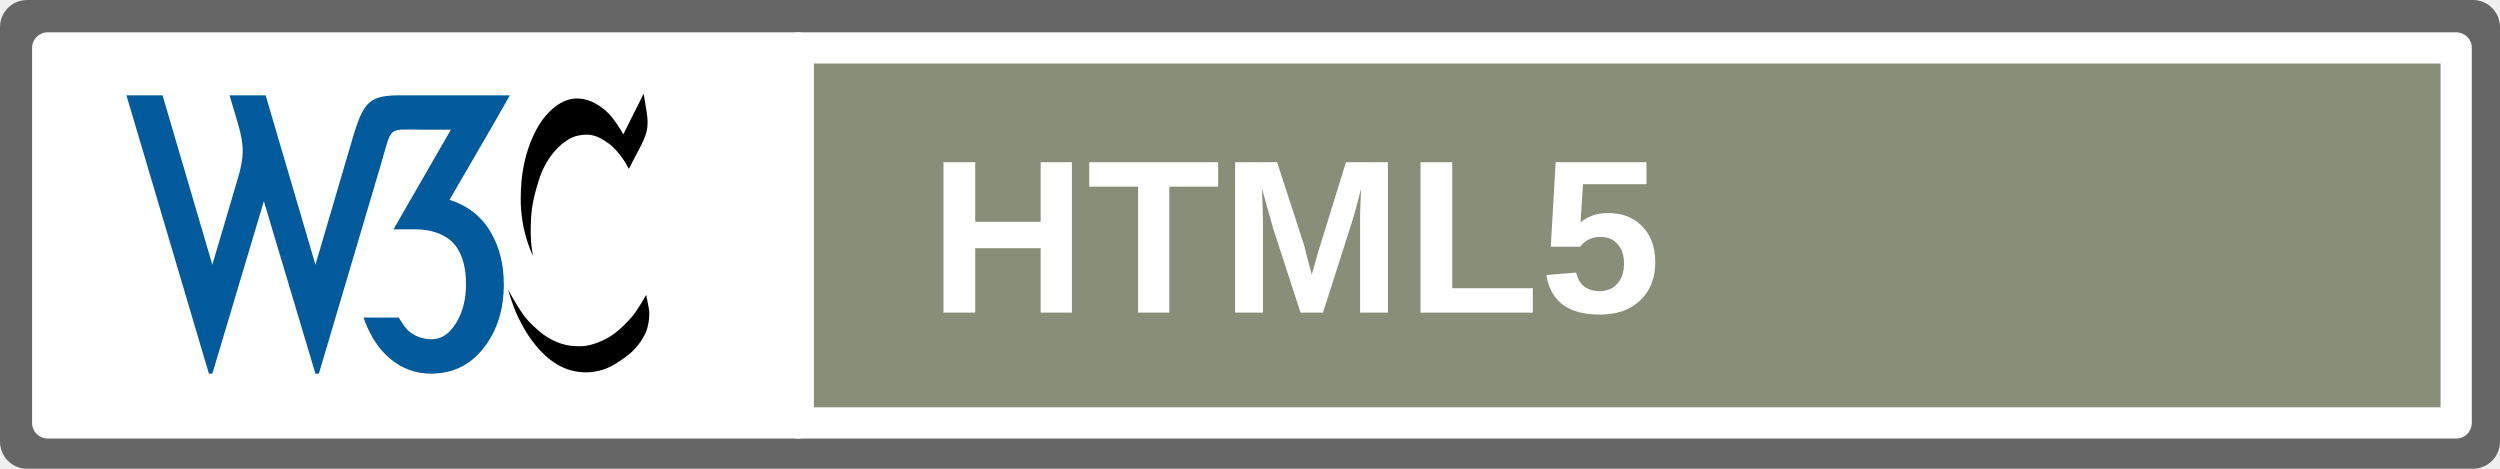
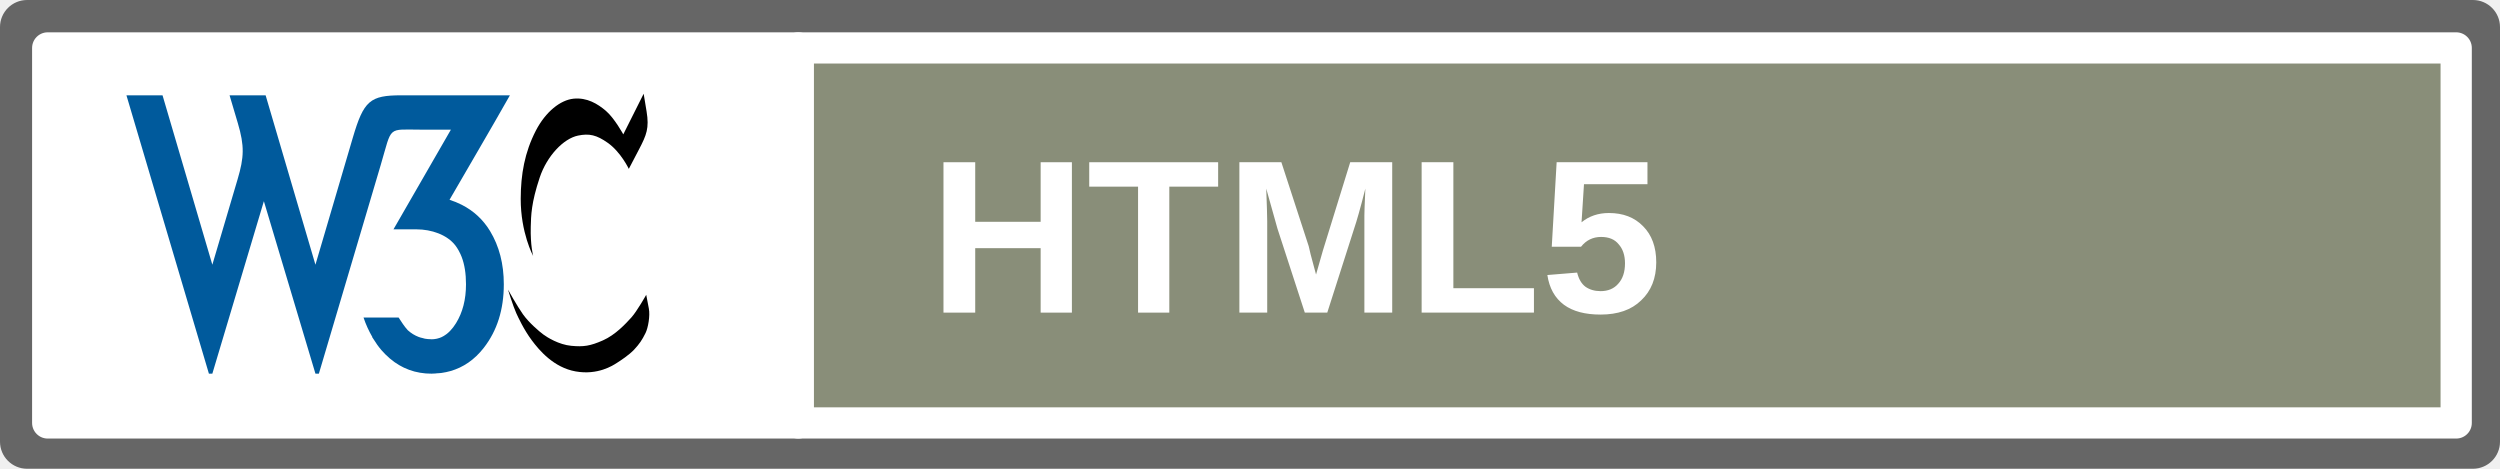
<svg xmlns="http://www.w3.org/2000/svg" width="100%" height="100%" viewBox="0 0 80 15" version="1.1" xml:space="preserve" style="fill-rule:evenodd;clip-rule:evenodd;stroke-linecap:round;stroke-linejoin:round;stroke-miterlimit:1.5;">
  <path d="M80,0.867c0,-0.479 -0.388,-0.867 -0.867,-0.867l-78.266,0c-0.479,0 -0.867,0.388 -0.867,0.867l0,13.266c0,0.479 0.388,0.867 0.867,0.867l78.266,0c0.479,0 0.867,-0.388 0.867,-0.867l0,-13.266Z" style="fill:#666;" />
  <rect x="1.527" y="1.534" width="24.018" height="12" style="fill:#fff;stroke:#fff;stroke-width:1px;" />
  <rect x="25.546" y="1.534" width="53.052" height="12" style="fill:#898e79;stroke:#fff;stroke-width:1px;" />
  <path id="path1599" d="M4.046,3.05l2.639,8.907l0.11,0l1.649,-5.519l1.65,5.519l0.11,0l1.978,-6.674c0.378,-1.275 0.19,-1.134 1.317,-1.134l0.93,0l-1.838,3.19l0.738,0c0.477,0 0.979,0.172 1.243,0.516c0.037,0.048 0.07,0.1 0.101,0.155c0.007,0.012 0.014,0.025 0.02,0.038c0.029,0.055 0.057,0.112 0.08,0.173c0.093,0.243 0.139,0.535 0.139,0.877c0,0.484 -0.106,0.898 -0.319,1.243c-0.057,0.093 -0.119,0.173 -0.184,0.241c-0.041,0.044 -0.084,0.082 -0.128,0.115c-0.004,0.003 -0.008,0.005 -0.012,0.008c-0.045,0.033 -0.091,0.061 -0.139,0.083c-0.043,0.02 -0.089,0.035 -0.135,0.046c-0.012,0.003 -0.024,0.005 -0.036,0.008c-0.048,0.009 -0.096,0.015 -0.146,0.015c-0.002,0 -0.004,-0 -0.007,-0c-0.002,-0 -0.004,-0.001 -0.006,-0.001c-0.001,0 -0.002,-0 -0.003,-0c-0.003,-0 -0.005,-0.001 -0.008,-0.001c-0.066,-0.001 -0.13,-0.006 -0.192,-0.017c-0.001,-0 -0.001,-0 -0.001,-0c-0.017,-0.003 -0.033,-0.01 -0.05,-0.014c-0.003,-0 -0.007,-0.001 -0.01,-0.002c-0.004,-0.001 -0.008,-0.003 -0.012,-0.004c-0.043,-0.01 -0.085,-0.019 -0.125,-0.035c-0.063,-0.024 -0.124,-0.054 -0.183,-0.09c-0.058,-0.036 -0.114,-0.078 -0.168,-0.127c-0.114,-0.124 -0.201,-0.266 -0.292,-0.404l-1.123,-0c0.076,0.226 0.171,0.431 0.28,0.619l-0.004,0.006c0.012,0.021 0.028,0.041 0.041,0.062c0.077,0.126 0.161,0.245 0.254,0.353c0.083,0.096 0.172,0.184 0.267,0.266c0.048,0.041 0.096,0.079 0.146,0.114l0,0.001c0.05,0.035 0.1,0.068 0.151,0.098c0.032,0.019 0.065,0.035 0.097,0.052c0.005,0.002 0.009,0.005 0.013,0.007c0.016,0.009 0.032,0.018 0.048,0.025c0.001,0.001 0.001,0.001 0.002,0.001c0.053,0.025 0.107,0.048 0.162,0.068c0.001,0 0.001,0.001 0.002,0.001l0.001,0c0.054,0.02 0.11,0.038 0.167,0.053c0.001,-0 0.002,0 0.003,0.001l0.001,-0c0.056,0.015 0.114,0.027 0.172,0.037c0.001,0 0.003,0 0.004,0.001c0.053,0.008 0.106,0.015 0.159,0.02c0.002,-0 0.003,0 0.004,0c0.002,0.001 0.004,0.001 0.006,0.001c0.003,0.001 0.006,0.001 0.009,0.001l0.001,0c0.001,0 0.003,0.001 0.004,0.001l0.001,-0c0.032,0.003 0.066,0.002 0.099,0.004c0.007,-0 0.013,0.001 0.02,0.001c0.005,-0 0.009,0 0.013,0c0.017,0.001 0.034,0.002 0.051,0.002c0.002,0 0.004,0 0.006,0c0.049,0 0.096,-0.004 0.144,-0.007l0,-0.003c0.052,-0.004 0.105,-0.004 0.156,-0.011c0.007,-0.001 0.014,-0.002 0.021,-0.003c0.094,-0.013 0.186,-0.033 0.276,-0.058c0.416,-0.118 0.773,-0.363 1.069,-0.742c0.429,-0.55 0.643,-1.228 0.643,-2.035c0,-0.652 -0.147,-1.22 -0.44,-1.704c-0.223,-0.367 -0.526,-0.648 -0.909,-0.842c-0.012,-0.006 -0.025,-0.011 -0.037,-0.017c-0.049,-0.024 -0.099,-0.048 -0.151,-0.069c-0.065,-0.026 -0.131,-0.051 -0.2,-0.073c0.643,-1.114 1.298,-2.223 1.932,-3.343l-3.473,0c-1.004,0 -1.205,0.171 -1.554,1.356l-1.196,4.065l-1.594,-5.421l-1.154,-0l0.263,0.886c0.22,0.738 0.201,1.1 -0.005,1.798l-0.809,2.737l-1.594,-5.421l-1.155,-0Z" style="fill:#005a9c;fill-rule:nonzero;" />
  <path id="path8" d="M20.597,3l0.094,0.569c0.087,0.53 -0.002,0.75 -0.238,1.202l-0.331,0.633c0,-0 -0.254,-0.538 -0.676,-0.835c-0.356,-0.25 -0.588,-0.305 -0.95,-0.23c-0.466,0.096 -0.993,0.652 -1.224,1.338c-0.275,0.821 -0.278,1.219 -0.288,1.584c-0.015,0.585 0.077,0.931 0.077,0.931c-0,-0 -0.402,-0.744 -0.398,-1.833c0.002,-0.778 0.125,-1.483 0.484,-2.179c0.317,-0.611 0.787,-0.978 1.205,-1.022c0.431,-0.044 0.773,0.164 1.036,0.389c0.277,0.237 0.557,0.753 0.557,0.753l0.652,-1.3Z" style="fill-rule:nonzero;" />
  <path id="path10" d="M20.679,9.434c-0,0 -0.293,0.523 -0.475,0.725c-0.183,0.201 -0.509,0.556 -0.912,0.734c-0.403,0.177 -0.614,0.211 -1.012,0.173c-0.398,-0.038 -0.768,-0.269 -0.897,-0.365c-0.13,-0.096 -0.461,-0.379 -0.648,-0.643c-0.187,-0.264 -0.48,-0.791 -0.48,-0.791c0,-0 0.163,0.529 0.265,0.753c0.059,0.129 0.24,0.524 0.496,0.868c0.239,0.321 0.703,0.874 1.408,0.998c0.706,0.125 1.19,-0.192 1.31,-0.269c0.12,-0.076 0.397,-0.257 0.557,-0.428c0.167,-0.179 0.255,-0.307 0.366,-0.532c0.081,-0.164 0.151,-0.548 0.106,-0.784l-0.084,-0.439Z" style="fill-rule:nonzero;" />
-   <text x="29.721px" y="10.004px" style="font-family:'Arial-BoldMT', 'Arial', sans-serif;font-weight:700;font-size:7px;fill:#fff;">HTM<tspan x="44.988px " y="10.004px ">L</tspan>5</text>
+   <text x="29.721px" y="10.004px" style="font-family:'Arial-BoldMT', 'Arial', sans-serif;font-weight:700;font-size:7px;fill:#fff;">HT<tspan x="39.192px 45.093px 49.439px " y="10.004px 10.004px 10.004px ">ML5</tspan>
+   </text>
</svg>
